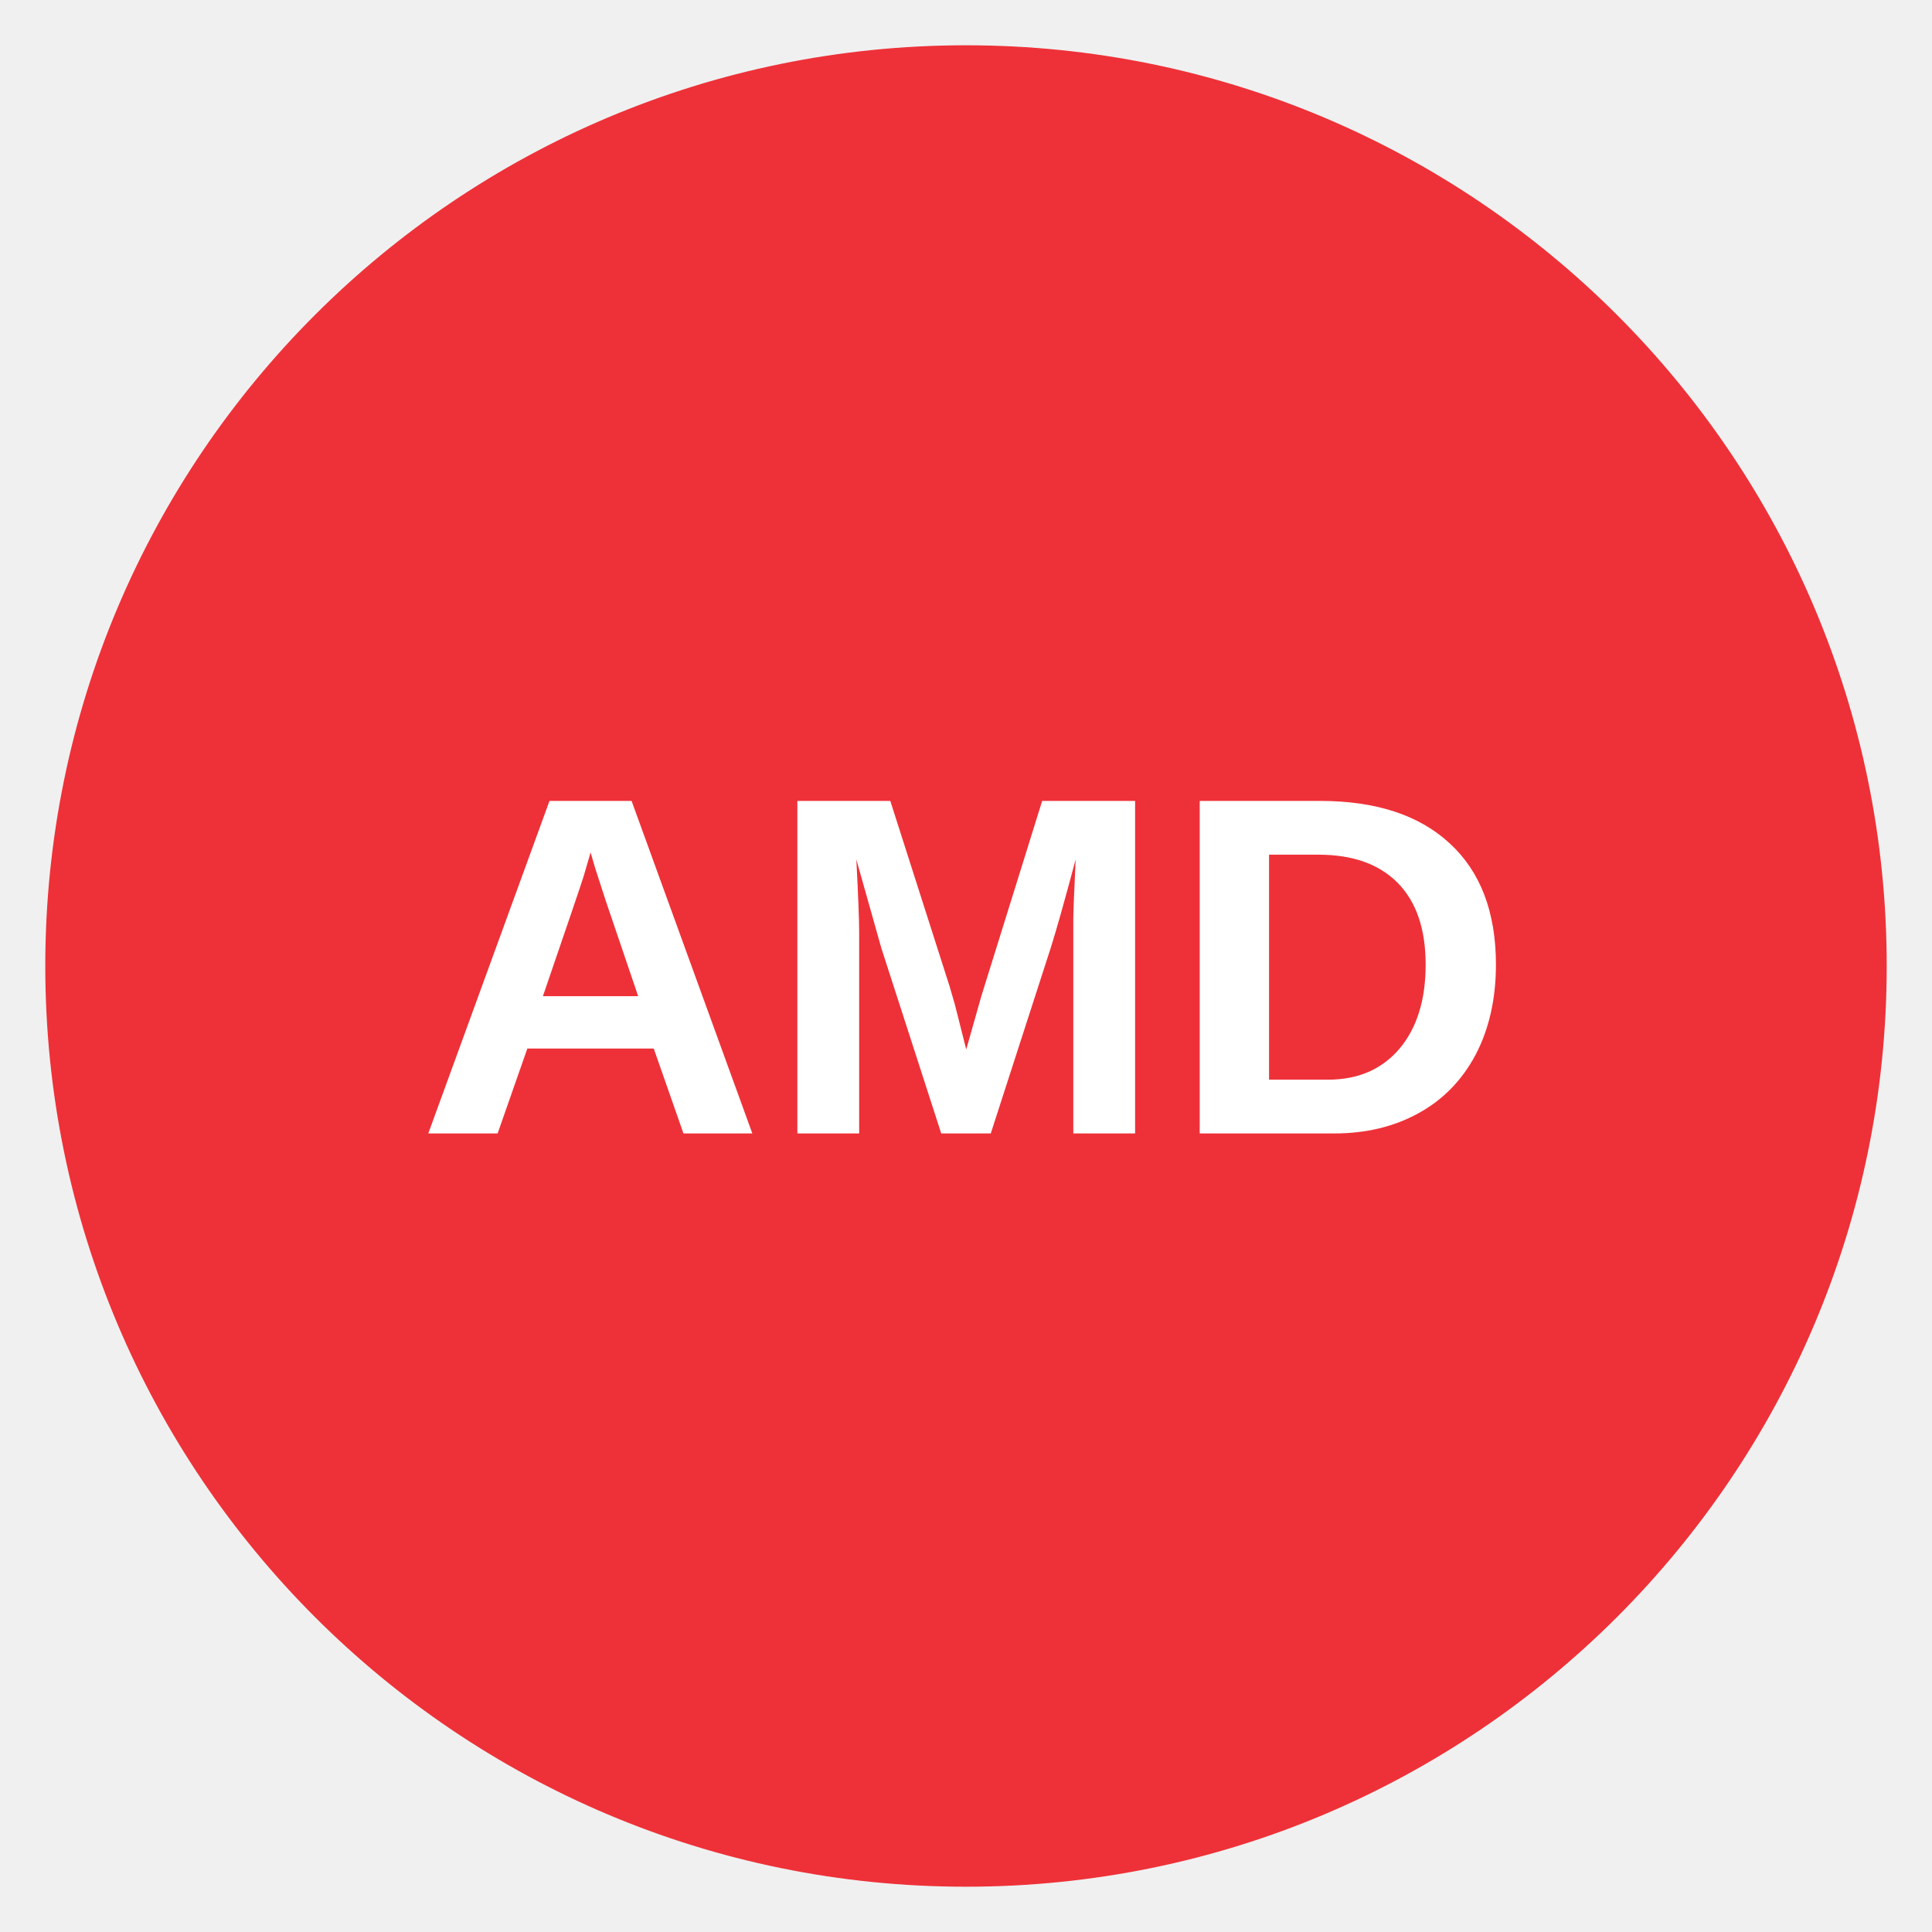
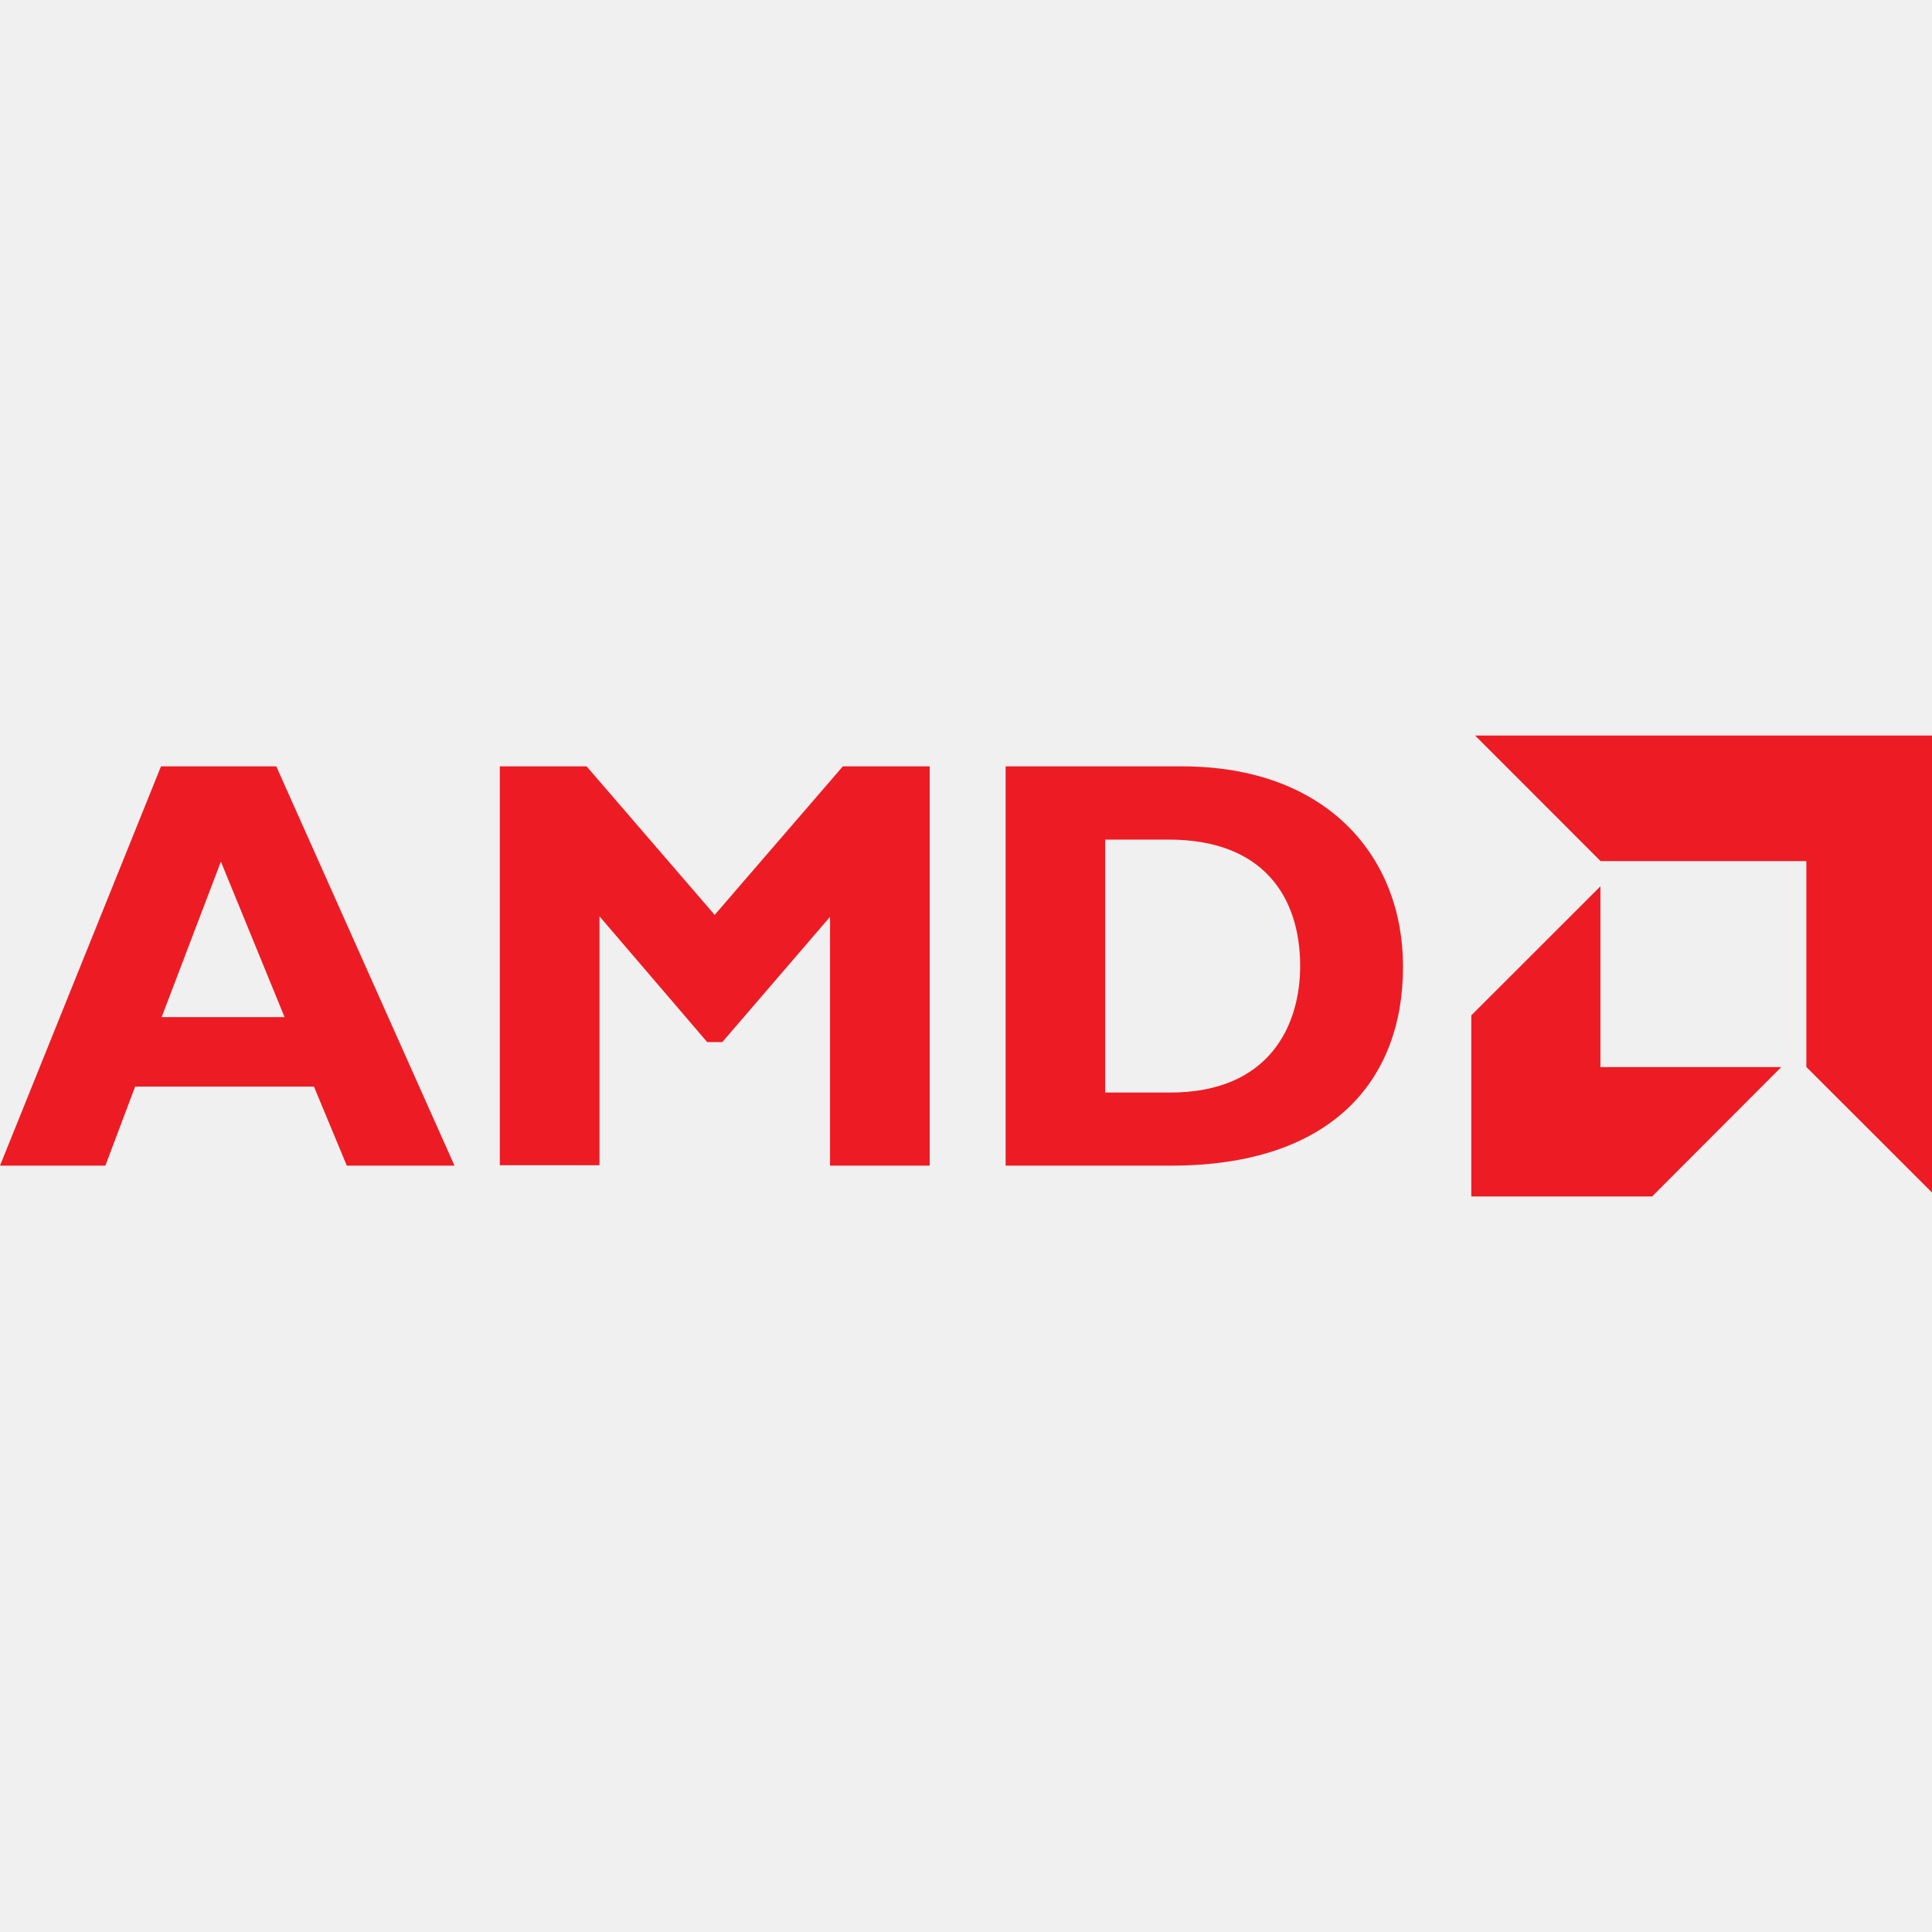
- <svg xmlns="http://www.w3.org/2000/svg" width="64" height="64" viewBox="0 0 64 64">
-   <circle cx="32" cy="32" r="30" fill="#ED1C24" stroke="#ED1C24" stroke-width="1" opacity="0.9" />
-   <text x="32" y="32" text-anchor="middle" dominant-baseline="central" font-family="Arial, Helvetica, sans-serif" font-weight="bold" font-size="16" fill="white">AMD</text>
+ <svg xmlns="http://www.w3.org/2000/svg" fill="#ED1C24" role="img" viewBox="0 0 24 24">
+   <path d="M18.324 9.137l1.559 1.56h2.556v2.557L24 14.814V9.137zM2 9.52l-2 4.96h1.309l.37-.982H3.9l.408.982h1.338L3.432 9.52zm4.209 0v4.955h1.238v-3.092l1.338 1.562h.188l1.338-1.556v3.091h1.238V9.52H10.47l-1.592 1.845L7.287 9.52zm6.283 0v4.96h2.057c1.979 0 2.88-1.046 2.88-2.472 0-1.36-.937-2.488-2.747-2.488zm1.237.91h.792c1.17 0 1.63.711 1.63 1.57 0 .728-.372 1.572-1.616 1.572h-.806zm-10.985.273l.791 1.932H2.008zm17.137.307l-1.604 1.603v2.25h2.246l1.604-1.607h-2.246z" />
</svg>
